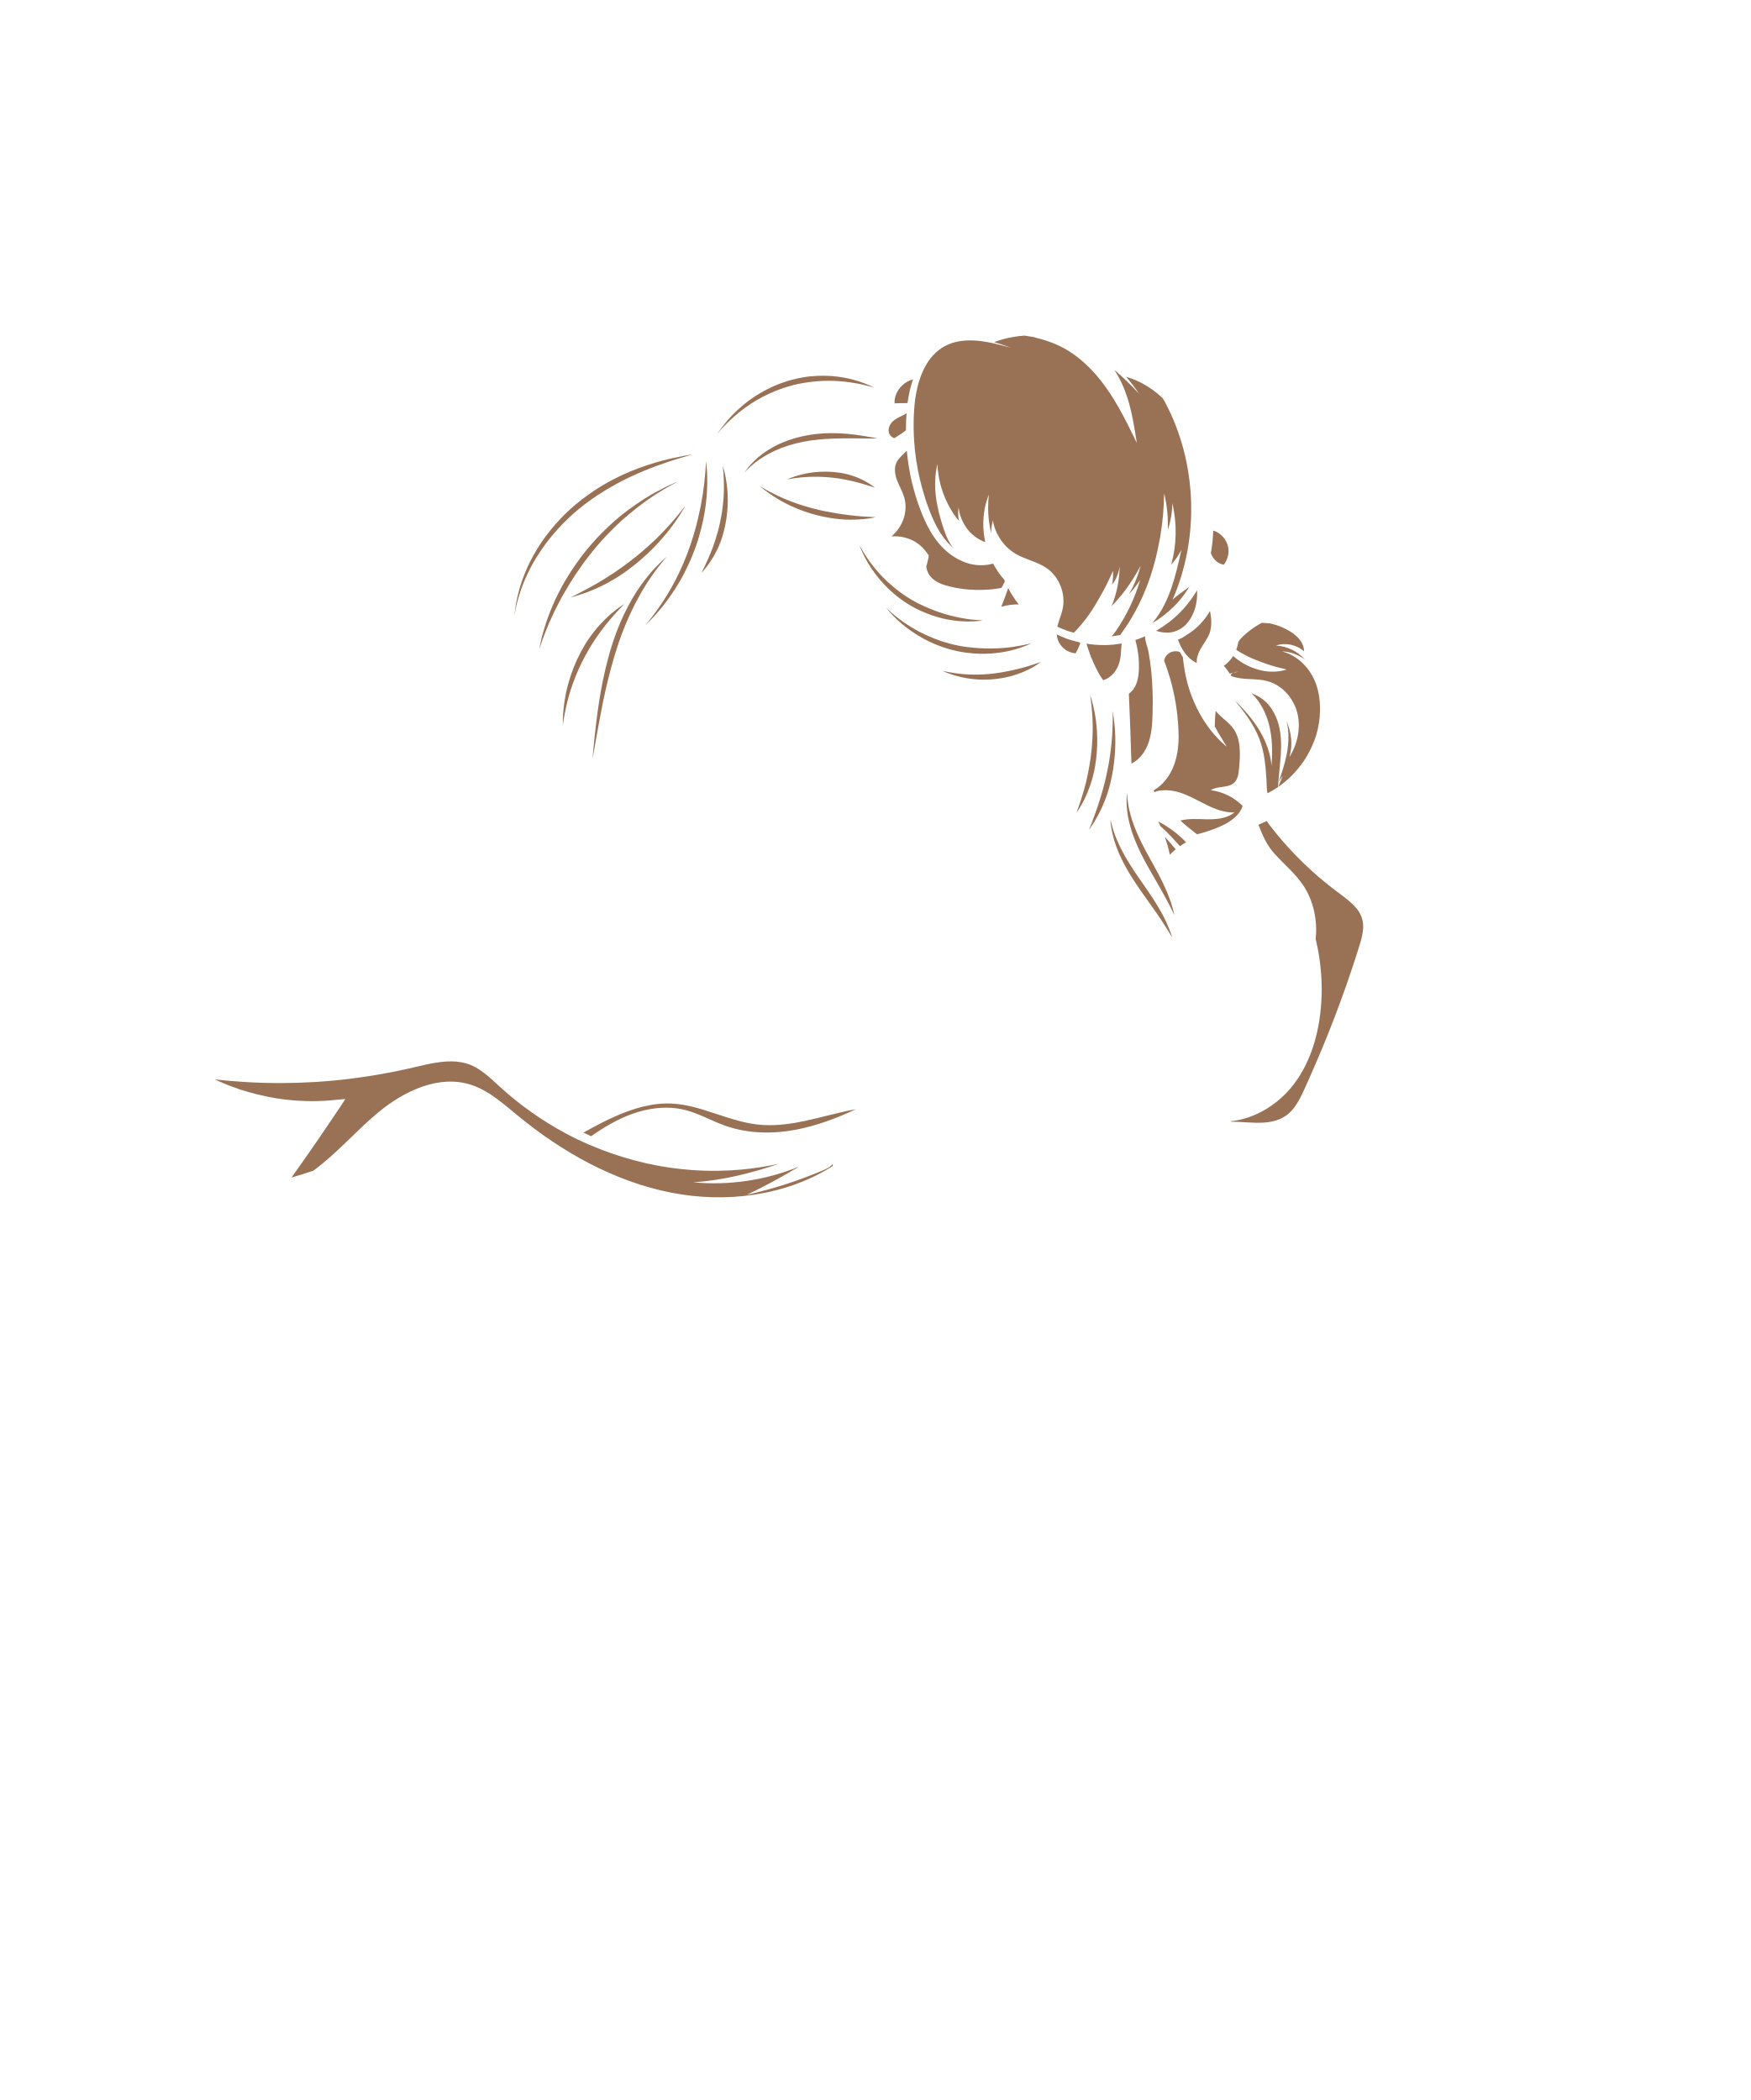
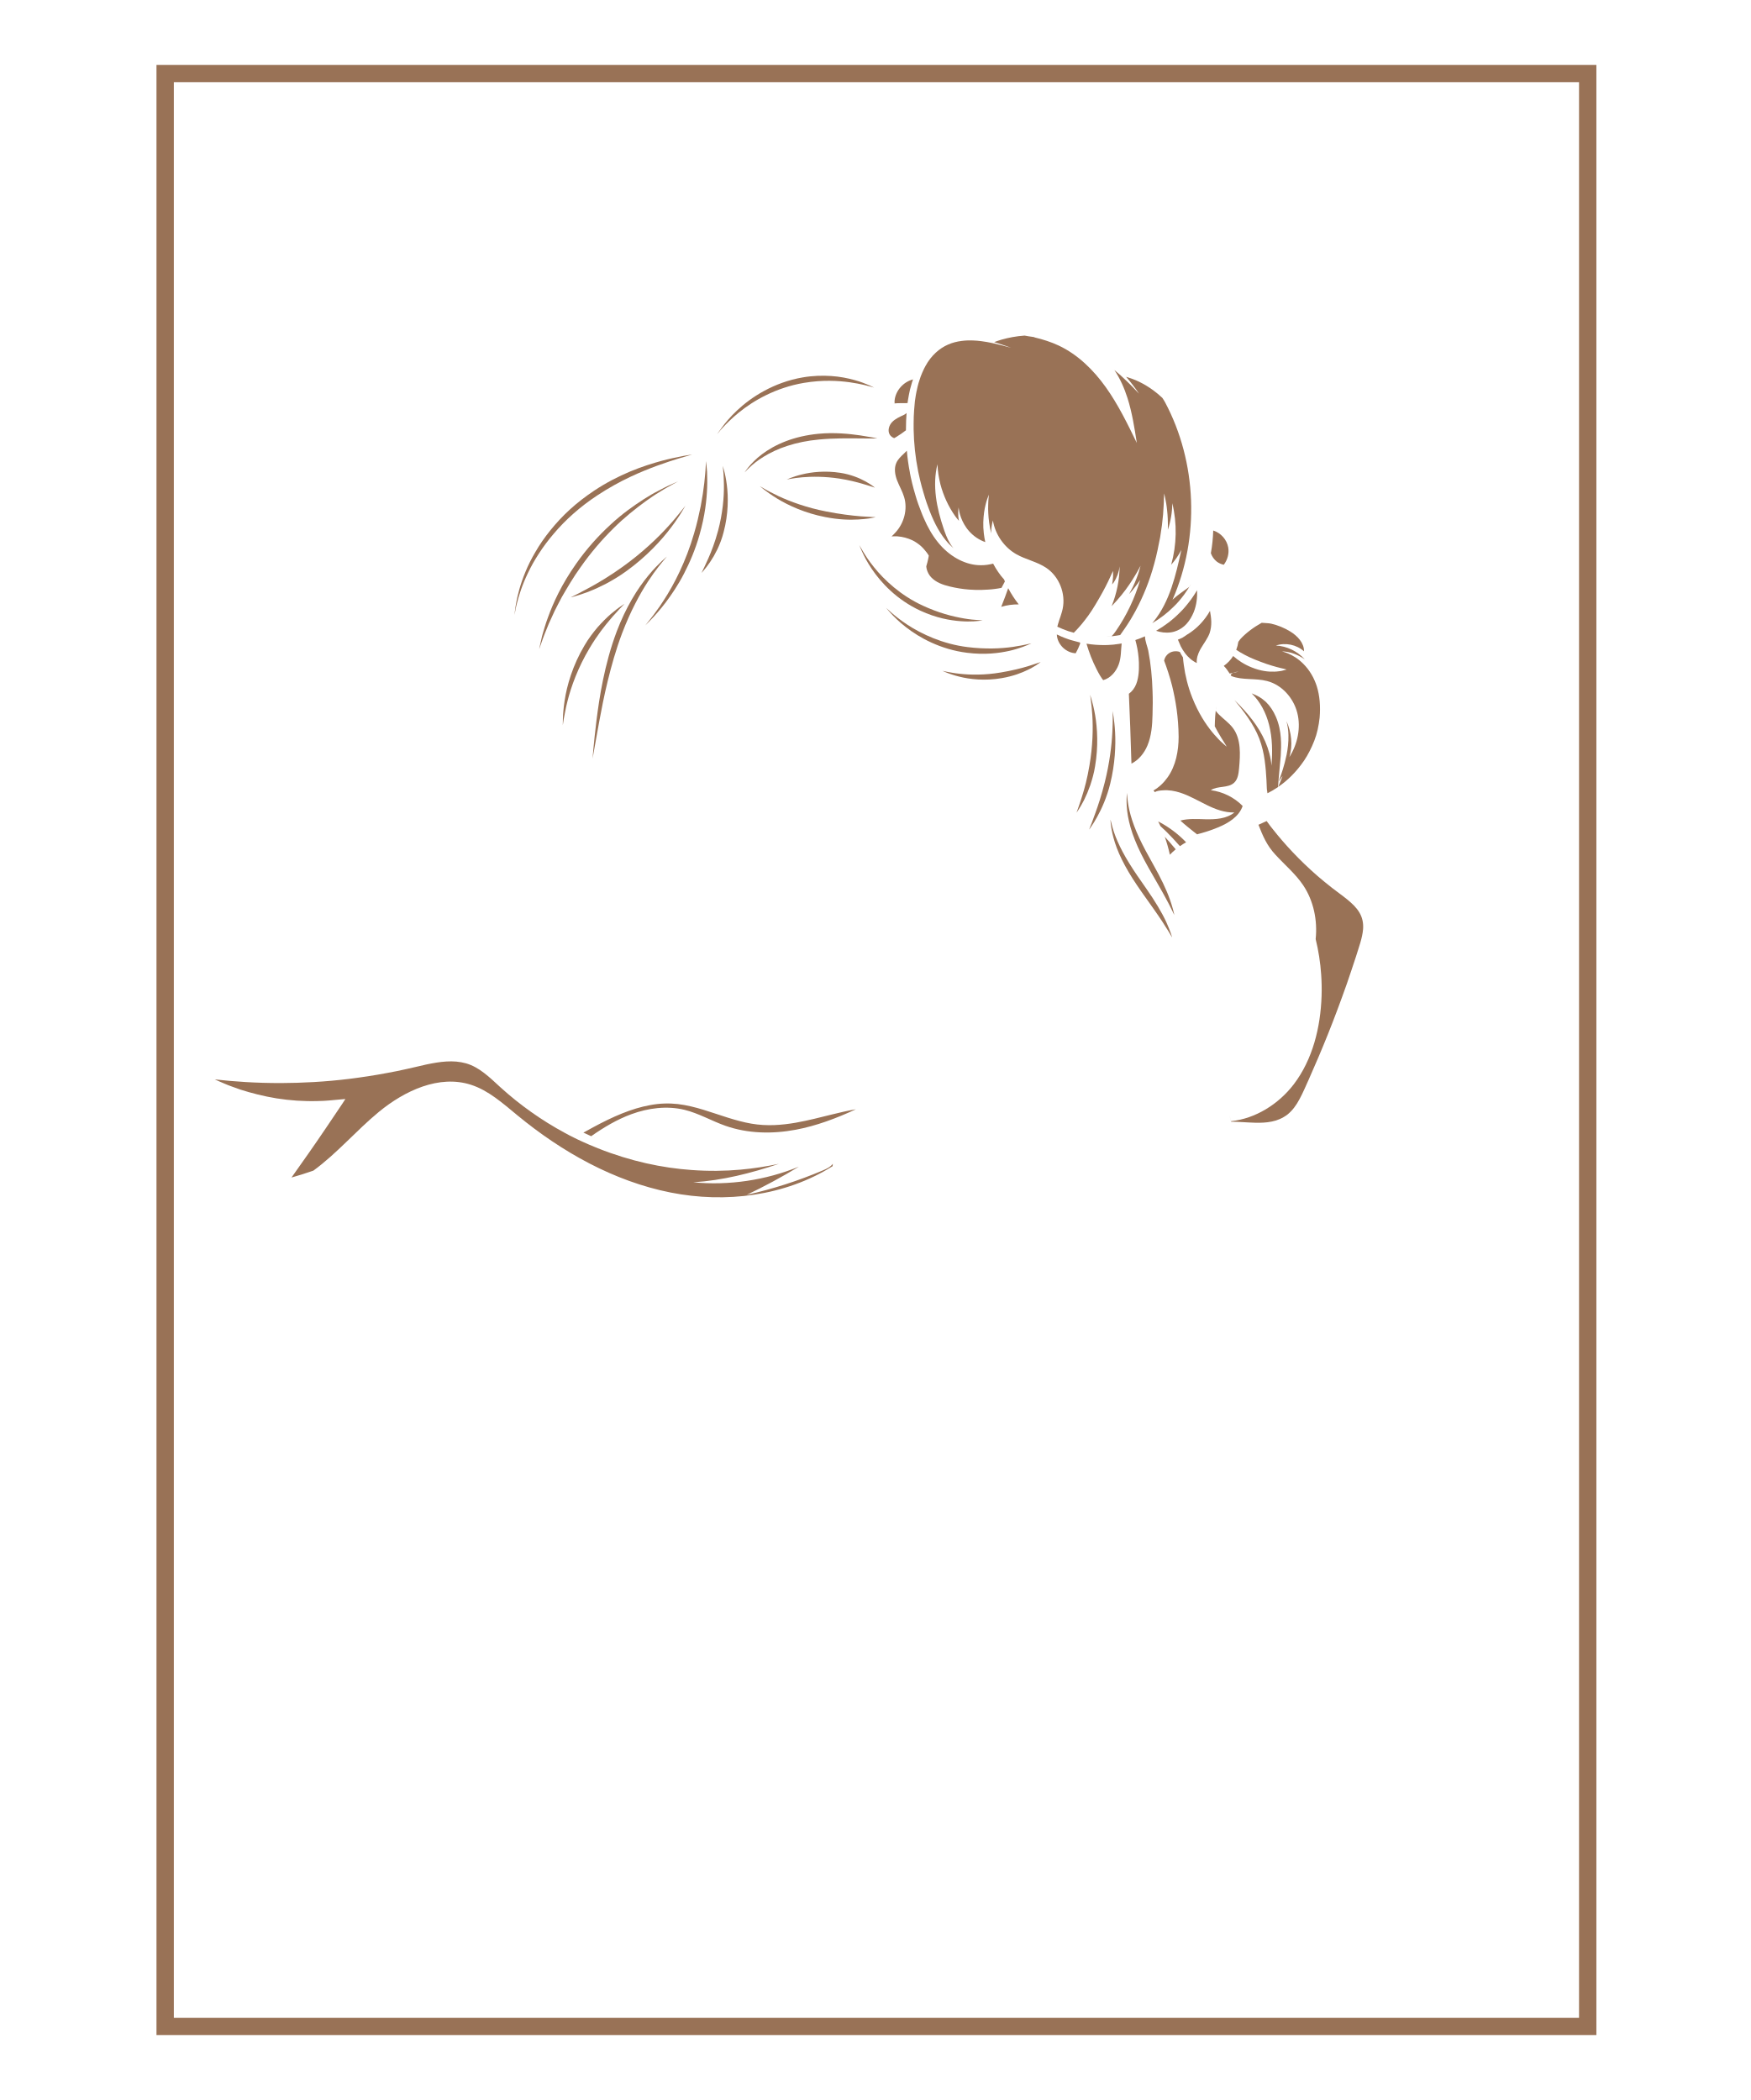
<svg xmlns="http://www.w3.org/2000/svg" version="1.1" id="Layer_1" x="0px" y="0px" viewBox="0 0 2160 2592" style="enable-background:new 0 0 2160 2592;" xml:space="preserve">
  <style type="text/css">.st2{fill:#997256;}</style>
  <g>
+     <path id="frame" class="st2" fill-rule="evenodd" d="M193.1,80.1H1969.9V2511.9H193.1Z M214.5,101.5H1948.5V2490.5H214.5Z" />
    <path class="st2" d="M1273.6,415.7c-2.7-0.4-6.1-0.8-9.3-1.5c-10,0.7-19.6,2.5-28.4,5c-3.2,0.9-6.2,2-9.2,3.1   c0.3,0.1,0.5,0.1,0.8,0.2c6.7,2,11.8,3.8,15.3,5c2.6,0.9,4.2,1.6,4.9,1.8c-0.7-0.2-2.4-0.7-5.1-1.4c-3.6-0.9-8.8-2.4-15.6-3.9   c-1-0.2-2-0.4-3.2-0.7c-3.7-0.8-7.7-1.5-12.1-2.1c-0.8-0.1-1.5-0.2-2.3-0.3c-2.3-0.3-4.8-0.5-7.3-0.6c-4.9-0.3-10.1-0.2-15.5,0.5   c-5.4,0.7-11,2-16.5,4.4c-11,4.7-21.1,13.8-27.9,26.2c-0.7,1.2-1.3,2.4-1.9,3.6c-1.5,3.1-2.9,6.3-4.2,9.7   c-1.9,5.2-3.5,10.7-4.7,16.5c0.4,0.1,0.7,0.1,0.7,0.2h-0.8c-0.9,4.4-1.7,9-2.3,13.6c-0.1,0.7-0.1,1.3-0.2,2c-0.3,3-0.6,6.1-0.8,9.2   c-0.4,5.4-0.6,10.8-0.6,16.4c0,2.5,0,5,0,7.5c0.3,16.8,2.1,34.3,5.6,51.8c0.3,1.2,0.5,2.5,0.8,3.7c1.1,5.1,2.3,10.2,3.7,15.3   c0.4,1.5,0.9,3,1.3,4.5l0.7,2.5c0.7,2.4,1.4,4.9,2.2,7.3c1.1,3.6,2.3,7.1,3.6,10.5c5.6,15.5,12.4,29.7,21.6,41c3,3.7,6.3,7,9.7,10   c-0.3-0.3-0.5-0.7-0.8-1c-4.6-5.7-7.7-12.7-10.2-19.8c-0.4-1.1-0.8-2.1-1.1-3.2c-8.7-25.6-14.3-53.4-7.7-79.7   c0.3,8.3,1.6,16.5,3.6,24.6c3.7,14.1,9.9,27.6,18.3,39.5c1.5,2.1,3,3.9,4.6,5.7c-0.8-4.1-1-7.6-0.9-10.3c0-2,0.2-3.6,0.3-4.6   c0.1-1,0.2-1.6,0.2-1.6s0.1,0.6,0.2,1.6c0.1,1,0.4,2.5,0.8,4.4c0.9,3.8,2.6,9.2,5.9,14.9c3.3,5.8,8.4,11.9,15.4,16.6   c3.2,2.1,6.8,4,10.6,5.3c-0.8-3.7-1.4-7.3-1.8-10.8c-1.2-9.6-0.6-18.4,0.3-25.5c0.6-3.6,1-6.8,1.8-9.5c0.7-2.8,1.3-5.1,2-7   c1.3-3.7,2.1-5.8,2.1-5.8s-0.2,2.2-0.5,6.1c-0.2,1.9-0.2,4.4-0.3,7.1c-0.2,2.7,0,5.9,0.1,9.4c0.3,7.3,1.4,15.9,3.6,25.2   c0-5.4,0.7-10.7,2.1-15.9c2.9,17.3,13.8,33,28.8,41.6c11.9,6.8,25.9,9.3,37.2,17c15.8,10.7,24.1,31.6,20.1,50.5   c-0.2,1-0.5,2-0.7,2.9c-0.1,0.5-0.3,1-0.4,1.4v0c-0.9,3.1-1.9,6.2-3,9.2c-0.4,1.2-0.8,2.4-1.1,3.6c-0.1,0.3-0.2,0.6-0.3,0.9   c-0.4,1.3-0.7,2.7-1.1,4c4.3,2,8.8,3.9,13.5,5.5c2.2,0.7,4.5,1.4,6.8,2c1.9-1.9,3.9-3.9,5.8-6.1c1.3-1.5,2.7-3.1,4.1-4.7   c1.4-1.7,2.8-3.4,4.2-5.3c1.3-1.7,2.6-3.4,3.9-5.2c2.9-4.1,5.9-8.6,8.6-13.2c6.4-10.6,12-20.8,15.8-28.8c1.8-4,3.5-7.3,4.4-9.6   c1-2.2,1.6-3.4,1.7-3.4c0,1.8,0.1,4.1,0,7c-0.2,2.9-0.5,6.4-1.3,10.4c0-0.2,0.1-0.4,0.1-0.7c0.7-0.8,1.4-1.6,2-2.5   c3.9-5.9,6.4-12.8,7.3-19.8c-0.2,16.8-3.6,33.5-9.9,49.1c9-9.3,16.3-18.5,21.7-26.5c2.3-3.5,4.5-6.6,6.1-9.5   c1.7-2.8,3.3-5.3,4.4-7.4c2.3-4.2,3.5-6.5,3.5-6.5s-0.7,2.6-2,7.2c-0.6,2.3-1.7,5-2.9,8.3c-1.1,3.2-2.8,6.7-4.6,10.7   c-1.4,2.8-2.9,5.7-4.6,8.8c2.8-3,5.4-6.2,7.9-9.5c2-2.6,3.9-5.2,5.7-7.9c-6.5,22.3-16.6,43.6-29.8,62.7c-1.6,2.4-3.4,4.8-5.5,6.7   c-2.3,0.2-4.6,0.4-6.8,0.5c5.8-0.2,11.6-0.9,17.5-2c1.8-2.5,3.6-5.2,5.6-8c0.9-1.3,1.8-2.6,2.7-4c0.6-0.9,1.2-1.9,1.8-2.8   c0.9-1.5,1.9-3,2.9-4.6c1-1.7,2-3.4,3-5.2c1-1.7,2-3.5,3-5.3c0.2-0.3,0.3-0.6,0.5-1c8.6-16.1,16.7-35.5,22.5-57.1   c3.2-11.3,5.3-22.5,7.3-32.7c0.8-5.2,1.6-10.2,2.2-14.8c0.5-4.7,1-9.1,1.4-13.1c0.3-4.1,0.5-7.8,0.7-11c0.3-3.3,0.2-6.1,0.3-8.3   c0.2-4.4,0.3-6.9,0.4-6.9c0.7,3.2,1.6,7.3,2.5,12.5c0.5,2.6,0.7,5.5,1.1,8.6c0.3,3.2,0.7,6.6,0.8,10.3c0.2,4.1,0.2,8.6,0.1,13.5   c3.5-10.6,5.4-21.7,5.5-32.8c6,24.9,5.5,51.4-1.4,76c4.9-5.6,9.2-11.8,12.6-18.4c-6.9,31.3-14.3,63.9-34.4,88.6   c-0.5,0.6-1.1,1.2-1.6,1.9c9.7-5.7,18.6-12.5,26.4-20.3c4.9-4.6,9.1-9.8,13.1-15.1c1.4-2,2.8-4,4.1-6c1.6-2.4,3.1-4.8,4.5-7.2   c-0.7,1.2-1.4,2.4-2.1,3.6c-7,5.2-14.5,10-20.9,16c33.7-76.9,30.2-169.6-9.2-243.6c-1-1.9-2.2-3.7-3.4-5.5   c-3.6-3.4-7.4-6.6-11.1-9.3c-5.9-4.3-11.8-7.8-17.5-10.6c-5.7-2.7-11.1-4.6-16-6.1c0,0-0.1,0-0.1,0c3.6,4.1,6.5,7.8,8.8,10.9   c2.5,3.2,4.2,5.7,5.4,7.4c0.9,1.3,1.5,2.2,1.7,2.5c-0.3-0.3-1-1-2.1-2.2c-1.4-1.5-3.5-3.8-6.3-6.6c-3.6-3.7-8.3-8.3-14.1-13.6   c-0.6-0.5-1.2-1-1.8-1.6c-2.7-2.4-5.6-4.9-8.7-7.4c0.9,0.7,1.8,1.4,2.6,2.2c7.1,10.6,12.3,22.4,16.2,34.6   c5.7,18,8.6,36.7,11.5,55.4c-11.5-23.6-23-47.4-38.3-68.8c-15.2-21.3-34.5-40.3-58.1-51.4c-9.4-4.4-19.4-7.6-29.6-10   C1276.5,416.1,1275.2,415.9,1273.6,415.7" />
    <path class="st2" d="M1019.5,1384.2c12.3-4.3,24.3-9.3,36.1-14.8c0.1-0.1,0.1-0.1,0.2-0.2c-9.1,1.6-18.9,3.8-29.3,6.4   c-13.6,3.3-28.4,7.3-44.9,10.2c-16.4,2.8-34.9,4.5-54.4,1.1c-19.4-3.3-38.7-10.8-59.1-17.1c-10.2-3.1-20.8-5.8-31.8-7.1   c-10.9-1.2-22.3-0.9-33.9,1.3c-23.2,4.1-46.6,14.5-70.3,27.3c-4.1,2.2-8.2,4.4-12.2,6.7c6,2.8,12,5.5,18,8   c-2.8-1.2-5.6-2.4-8.4-3.6c15.5-10.9,31.8-20.6,49.4-27.1c20.9-7.7,44-10.7,65.6-5.5c17.7,4.3,33.7,13.8,50.8,19.8   c27.7,9.7,57.9,10.2,86.7,4.8C994.7,1392,1007.2,1388.5,1019.5,1384.2" />
    <path class="st2" d="M1464.5,783.5c-1.5,1.1-3.1,2.2-4.8,3.2c-0.2,0.1-0.4,0.2-0.6,0.4c-1.8,0.9-3.7,1.7-5.6,2.4   c1.2,2.8,2.4,5.6,3.6,8.4c0.7,1.4,1.5,2.8,2.4,4.2c1.7,2.7,3.6,5.4,6,7.9c0.9,1,1.9,1.9,2.9,2.8c2.5,2.2,5.3,4.1,8.4,5.6v0   c-0.5-5.7,1.4-11.3,4.1-16.4c0.4-0.7,0.8-1.4,1.2-2.1c3.6-6.1,8-11.7,10.5-18.3c3.3-10.1,2.1-18.5,0.5-27.6   C1486.3,766,1476.4,776.5,1464.5,783.5" />
    <path class="st2" d="M1107.1,497.7c3.7-0.2,7-0.1,10.2-0.1c0.9,0,1.7,0,2.6-0.1c0.1-1.2,0.3-2.4,0.5-3.6c0.7-4.3,1.5-8.5,2.4-12.5   c0.1-0.5,0.2-1.1,0.4-1.6c1.3-5.4,3-10.6,4.9-15.6c-0.5,1.3-1,2.7-1.4,4.1c-11.8,2.9-21.7,13.8-22.8,26.2c-0.1,1.2-0.1,2.4,0.1,3.5   c-0.7,0.1-1.4,0.1-2.2,0.2C1103.7,497.9,1105.4,497.8,1107.1,497.7" />
    <path class="st2" d="M1501.5,693.2c2.5,1.9,5.5,3.2,8.6,3.9c4.6-6,6.8-13.9,5.5-21.4c-1.7-9.7-9.2-18-18.5-20.9   c-0.3,9.2-1.2,18.5-2.9,27.9c0,0.1,0,0.2,0,0.2C1495.6,686.9,1498.2,690.6,1501.5,693.2" />
    <path class="st2" d="M392.1,1359c2.2-0.1,4.4-0.1,6.6-0.2c1.1,0,2.2-0.1,3.3-0.2l4-0.3c4.5-0.4,9-0.8,13.4-1.2l6.8-0.6   c-1.1,1.8-2.5,3.8-3.7,5.7c-6.6,9.8-13.3,19.7-20,29.7c-14.7,21.8-29.3,42.5-42.8,61.5c8.5-2.4,17.6-5.2,27-8.5   c29.1-21.2,52.9-49.5,80.8-72.5c32-26.3,74.4-46.1,113.6-33.5c21.8,7,39.4,23,57.2,37.6c55.2,45.5,119.3,81.5,189.1,95.4   c67.8,13.5,141.4,4.4,200-32.5c0,0.4-0.1,0.8-0.1,1.2c0.1-1.4,0.2-2.8,0.4-4.2c-2.9,4-7.8,6.3-12.3,8.2c-30.4,12.9-61.9,23-94,30.2   c22-10.5,43.5-22.1,64.4-34.8c-41.1,16.8-86.2,23.5-130.3,19.3c36.1-2.3,71.2-11.2,105.6-22.8c-14.7,3.1-30.5,5.7-47.5,7.2   c-18.8,1.7-39,2-60.4,0.4c-35.7-2.5-75-10.7-115.4-26.8c-3.7-1.5-7.4-3-11.1-4.6c-4.3-1.9-8.7-3.8-13.1-5.9   c-1.7-0.8-3.4-1.6-5.1-2.5c-3.7-1.8-7.4-3.7-11-5.7c-29.4-15.8-56.2-35-79.8-56.4c-6.9-6.3-13.4-12.6-20.4-17.9   c-6.9-5.3-14.2-9.5-22.1-11.8c-4-1.1-8-1.8-12.1-2.2c-4.1-0.3-8.2-0.4-12.4-0.1c-8.3,0.5-16.5,2-24.7,3.7   c-8.2,1.8-16.3,3.9-24.4,5.6c-4,0.9-8.1,1.8-12.1,2.6c-4,0.8-8,1.5-12,2.3c-15.8,3-31.3,5.3-46.3,7.2c-30,3.7-58.2,5.1-83.9,5.2   c-31.4,0.1-59-1.9-82.2-4.5c1,0.5,2,1,3,1.4c2.9,1.3,6,2.5,9.1,3.9c6.1,2.7,12.8,4.8,19.5,7.3c13.8,4.4,28.7,8.2,44.6,10.8   C357.7,1358.3,374.6,1359.5,392.1,1359" />
    <path class="st2" d="M1227.9,726.9c2.6-0.3,5.3-0.8,7.9-1.3c1.4-2.8,2.9-5.4,4.2-7.9c-0.2-0.5-0.4-1-0.6-1.5   c-0.2-0.3-0.3-0.7-0.4-1c-2.5-2.7-5-5.8-7.4-9.4c-2.1-3-4.1-6.4-6.1-10.1c-1.2,0.3-2.4,0.6-3.6,0.8c-4.8,1-9.9,1.4-15.5,1   c-16.9-1.2-35.4-11.1-49.1-28.3c-6.9-8.5-12.6-18.6-17.4-29.7c-1-2.4-2.1-4.8-3-7.3c-1.3-3.3-2.5-6.6-3.8-10.1   c-1.3-3.7-2.5-7.4-3.6-11.3c-0.5-1.6-1-3.3-1.4-4.9c-0.2-0.8-0.4-1.6-0.7-2.4c-1.3-4.8-2.5-9.6-3.5-14.4c-0.4-1.8-0.7-3.6-1.1-5.4   c0-0.1,0-0.1,0-0.2c0-0.1,0-0.2,0-0.2c-1.8-9.1-3-18.1-3.8-27c-1.2,1.3-2.5,2.5-3.7,3.7c-3.5,3.3-7.2,6.7-9.2,11.2   c-3.1,6.8-1.7,14.9,0.9,21.8c2.7,7,6.6,13.5,8.7,20.6c4.5,15-0.1,32-10.5,43.4c-1.6,1.8-3.3,3.5-5,5.1c2.5-0.2,4.9-0.2,7.2-0.1   c6.7,0.5,12.9,2.3,18.3,4.8c1.9,0.9,3.6,1.9,5.2,3c0.4,0.3,0.9,0.6,1.3,0.9c3.2,2.2,5.9,4.7,8.1,7.3c1.2,1.3,2.2,2.6,3.2,3.9   c1,1.3,1.8,2.6,2.6,3.9c-0.1,0.6-0.2,1.2-0.3,1.8l-0.4,2.1c-0.6,3.1-1.5,6.2-2.4,9.3c0.1,1.2,0.3,2.5,0.6,3.7   c1,3.6,2.8,7.1,5.4,9.8c6,6.4,14.6,9.4,23,11.4c7.8,1.9,15.8,3.2,23.8,3.8c2.7,0.2,5.3,0.3,8,0.4c5.3,0.1,10.7,0,16.1-0.4   C1222.6,727.5,1225.3,727.3,1227.9,726.9" />
    <path class="st2" d="M1112.2,535.3c2-1.4,3.9-2.8,5.7-4.2c0-7.9,0.3-15.7,0.9-23.3c0,0.7-0.1,1.4-0.1,2c-1.1,1-2.4,1.8-3.6,2.4   c-5.1,2.4-10.4,4.7-14.3,8.8c-3.9,4.1-5.8,10.8-2.8,15.6c1.3,2,3.2,3.4,5.5,4.2c-1.6,0.9-3.2,1.9-4.8,2.7   C1103.4,541,1108,538.2,1112.2,535.3" />
    <path class="st2" d="M1373.4,795.7c-2,0.2-4,0.3-6,0.4c-1.3,0-2.5,0.1-3.8,0.1c-7.8,0.1-15.4-0.5-22.9-1.7c1.5,5,3.3,10.5,5.5,16.1   c1.9,4.9,4.2,9.9,6.8,15.1c2.6,5.2,5.5,10.5,9.3,15.1c-0.4-0.4-0.6-0.9-1-1.3c8.9-2.4,15.8-10.3,19.1-19.2   c3.2-8.7,2.7-17.2,3.7-26.1c-2.3,0.4-4.6,0.8-6.9,1c-0.2,0.1-0.3,0.1-0.5,0.2l0.2-0.2C1375.6,795.5,1374.5,795.6,1373.4,795.7" />
    <path class="st2" d="M1609.1,803.9c0.2-10.5-8.3-19.2-17.2-24.6c-7.2-4.4-15.1-7.6-23.2-9.5c-3-0.7-7.6-0.7-11.8-1.1   c-4.8,2.7-9.4,5.6-13.8,8.9c-4.5,3.4-8.8,7.1-12.6,11.3c-0.7,0.8-1.5,2-2.4,3.2c-0.5,3.4-1.4,6.8-2.6,10c6.6,4.3,14.3,8.5,23,12   c5,2.1,9.8,3.7,14.4,5.4c2.3,0.7,4.5,1.5,6.6,2.1c2.1,0.6,4.1,1.2,5.9,1.7c1.9,0.5,3.6,0.9,5.1,1.3c1.5,0.4,2.8,0.6,3.9,0.9   c2.1,0.5,3.3,0.8,3.3,0.9c-1.5,0.5-3.5,1-6,1.6c-1.2,0.3-2.6,0.4-4.2,0.6c-1.5,0.2-3.2,0.4-5,0.4c-7.2,0.3-16.8-0.7-27.9-5.2   c-9.1-3.6-16.8-8.7-22.9-14.1c-3.1,5-7.1,9-11.6,12.2c2.8,2.7,5.2,6.3,7.3,9.5l4.1-0.9c2.1-1,4.7-1.4,7-1.5l-7,1.5   c-1.3,0.6-2.3,1.5-2.9,2.6c0.3,0.5,0.7,1,1,1.4c13.5,5.3,29.6,2.3,44,6.1c18.2,4.7,32.5,20.8,37.2,39.2c4.7,18.4,0.4,38.6-9.7,54.6   c4.3-14.5,2.6-30.4-3.6-44.3c1.5,5.8,2.3,11.7,2.4,17.3c0.2,8.7-0.8,16.8-2.2,23.9c-2.9,14.1-6.7,24.5-8.7,30.1l-1.2,3.4l2.1-3.1   c1.6-2.5,2.6-3.9,2.7-3.8c-0.3,0.9-0.6,1.9-1.6,4.3l-3.7,9c10.9-7.3,22.3-18.3,31.9-32.4c4.9-7.3,9.1-15.6,12.6-24.5   c3.5-8.9,5.5-18.6,6.6-28.6c1.2-13.7,0.1-27.1-3.5-38.6c-0.8-2.4-1.6-4.7-2.6-6.9c-1.1-2.7-2.5-5.3-3.9-7.7c-3-5.1-6.4-9.4-10-13   c-6.7-6.8-13.7-10.7-18.7-12.8c-5-2.1-8.1-2.7-7.8-2.7c3.9,0.1,9.1,0.7,15.2,3c4,1.5,8.5,3.7,13,6.9c-9.1-10.1-22.2-16.5-35.7-17.1   C1586,792.8,1599.8,795.6,1609.1,803.9" />
    <path class="st2" d="M1455.8,756.2c-8.6,8.7-18.4,16.2-29.2,22.4c5.5,1.9,11.8,2.8,18.2,1.9c1.3-0.2,2.6-0.4,3.8-0.8   c0.3,0,0.5-0.1,0.7-0.2c4.4-1.3,8.4-3.6,11.8-6.5c0.4-0.4,0.8-0.7,1.2-1.1c0.6-0.6,1.3-1.2,1.9-1.9c3.8-4.2,6.7-9.3,8.8-14.4   c3.7-9.2,4.5-18.6,4.2-27.1c-2.3,3.9-4.8,7.6-7.4,11.3C1465.5,745.5,1461,751.2,1455.8,756.2" />
    <path class="st2" d="M1398.3,851.1c-1.4,1.9-3.3,3.7-5.3,5.2c0.5,11.2,1.1,25.3,1.7,41.5c0.4,11.2,0.8,23.4,1.2,36.5   c0.1,2.7,0.2,5.5,0.3,8.2c8.9-4.4,15.8-12.9,19.7-22.3c5-11.9,6-25.2,6.3-38.2c0.3-9.7,0.4-19.4,0-29c-0.5-16.8-2.1-33.6-5.3-50.1   c-0.9-4.4-4-11.8-4-17.5c-3.9,1.7-7.9,3.3-11.9,4.6c0.1,0.1,0.1,0.3,0.1,0.4c1.8,6.4,3.2,13.5,3.9,21.4c0.4,3.9,0.5,8,0.4,12.2   c0,4.2-0.4,8.7-1.3,13.2C1403.2,841.9,1401.6,846.7,1398.3,851.1" />
    <path class="st2" d="M1463.6,1039.6c-8.5-8.9-20.1-18.4-34.4-25.7c0.9,1.8,1.9,3.8,2.8,5.8c4.9,4.4,10,9.4,15.2,15   c2.9,3.1,5.8,6.3,8.8,9.7C1458.6,1042.6,1461.1,1041,1463.6,1039.6" />
    <path class="st2" d="M1424.6,977.1c0.2,0.2,0.4,0.5,0.5,0.7c2.1-1.7,6.3-2.1,9.9-2.3c7.2-0.6,14.6,0.7,21.4,2.9   c11.4,3.7,21.8,9.9,32.5,15.1c10.7,5.3,22.3,9.7,34.3,9.3c-9.7,7.9-23.3,8.7-35.8,8.4c-10.3-0.3-21.1-1-30.9,1.6   c2.6,2.4,5.3,4.7,8.2,7.1c5.4,4.4,10.7,8.7,15.8,12.5c-1.2-0.9-2.3-1.7-3.5-2.6c8.8-2.2,17.5-5,25.9-8.5   c12.8-5.3,26-13.2,30.5-26.5c-10.5-10.7-24.6-17.6-39.3-19.5c8.5-5.7,21.3-2.2,28.8-9.2c4.7-4.4,5.5-11.5,6.1-17.9   c1.5-16.9,2.6-35.6-7.3-49.2c-4.8-6.6-11.6-11.2-17.4-16.9c-1.3-1.3-2.8-2.9-4.1-4.7c0.2-2,0.5-3.9,0.9-5.9   c-1.6,8.2-1.9,16.6-2.1,25c1.2,2.3,2.5,4.6,3.6,6.6c1.7,2.9,3.2,5.5,4.6,7.8c1.4,2.3,2.7,4.2,3.6,5.8c1.9,3,2.9,4.8,2.9,4.9   c-2.1-1.7-4.6-4-7.8-6.9c-1.6-1.5-3.1-3.3-4.9-5.2c-1.8-1.9-3.7-4-5.6-6.4c-7.7-9.5-16.6-22.9-24.1-41.8   c-5.5-13.8-8.8-27.7-10.5-40.4c-0.5-3.3-0.8-6.5-1.1-9.6c-1.5-2.2-2.7-4.4-3.8-6.6c-5.2-1.9-11.6-0.7-15.5,3.3   c-2.2,2.2-3.4,4.8-3.9,7.4c3.5,9.3,6.9,19.6,9.8,30.9c4.5,18.3,7.9,39.2,8.1,63.1c0,8.8-0.9,17.6-3,26.2c-2.1,8.5-5.6,16.9-10.7,24   c-4.6,6.5-10.5,12.2-17.4,16.1C1423.9,976.1,1424.2,976.6,1424.6,977.1" />
    <path class="st2" d="M1257.1,746c-5.1-6.5-9.5-13.3-13-20c-2.3,6.7-5.2,14.4-8.6,23C1242.5,746.9,1249.8,745.9,1257.1,746" />
    <path class="st2" d="M1327.4,806.3c2.2-3.9,4-7.9,5.5-11.9c-0.1-0.5-0.2-1-0.2-1.4c-0.8-0.2-1.6-0.4-2.4-0.6   c-2.9-0.7-5.7-1.5-8.5-2.3c-1-0.3-1.9-0.6-2.9-0.9c-0.6-0.2-1.2-0.4-1.7-0.6c-2.6-0.9-5.2-1.9-7.7-3c-1.8-0.8-3.6-1.6-5.4-2.5   c0,0.7,0.1,1.5,0.2,2.2C1305.9,796.7,1316.3,805.9,1327.4,806.3" />
    <path class="st2" d="M1673.2,1180.8c3.5-11.4,7.9-22.9,8.8-33.9c0.6-7.6-0.9-14.5-4.6-20.7c-3.7-6.2-9.3-11.4-15.3-16.3   c-5.9-4.8-12.4-9.3-18.5-14.1c-6.1-4.8-12-9.6-17.7-14.5c-22.5-19.6-40.9-39.6-55-57.5c-2.2-2.7-4.3-5.4-6.2-8.1   c-0.6-0.8-1.2-1.5-1.7-2.3c-0.1,0-0.1,0.1-0.2,0.1c-3.1,1.4-6.4,2.9-9.9,4.5c5.5,14.1,10.4,25.6,20.9,36.9   c11.5,12.6,24.9,23.7,34.4,37.9c12.8,19.2,17.7,43.2,15.3,66.3c3.5,14.3,5.8,29,6.8,43.8c0.6,8.8,0.8,17.7,0.5,26.5   c-1.3,38.7-11,78.3-34.3,108.9c-18.8,24.6-47.4,42.5-77.6,45.6c-0.7-2.8-1.4-5.7-2.1-8.7c0.8,3.2,1.5,6.3,2.3,9.3h0.5   c8.5,0,18.6,1,30.1,1.3c6.3,0.1,12.9-0.1,19.7-1.5c6.8-1.3,13.5-4.2,19.5-8.8c5.9-4.8,10.7-11.3,14.7-18.9   c4.1-7.5,7.6-15.9,11.5-24.5c7.7-17.3,15.6-35.8,23.5-55.5c7.9-19.7,15.7-40.6,23.4-62.4   C1665.7,1203.3,1669.5,1192.2,1673.2,1180.8" />
    <path class="st2" d="M1437.3,1032.8c2.3,6.5,4.5,13.9,6.3,22.2c2.3-2.5,4.8-4.7,7.2-6.7C1446.3,1042.9,1441.8,1037.7,1437.3,1032.8   " />
    <path class="st2" d="M1545.6,888.9c-6.7-8.9-14.3-17-22.3-24.8c5.2,6.3,10.8,13.2,16.4,21.3c5.7,8.3,10.7,17.1,14.2,26.2   c3.5,9.1,5.5,18.3,6.7,27c1.2,8.7,1.8,16.9,2.2,24.5c0.2,5.8,0.5,11.2,0.7,16.3c-0.1-1.9-0.1-3.8-0.2-5.8c0,0.1,0,0.1,0,0.2   c0.2,1.7,0.5,3.5,0.7,5.3c3.8-1.9,7.9-4.2,12.1-7c0.3-0.2,0.7-0.4,1-0.7v0l0.7-10c0.4-6,1.6-15.5,2.6-28.6   c0.4-6.5,0.7-13.9,0.1-22.1c-0.6-8.2-2.2-17-6.1-26c-3.1-7.2-7.3-13.5-12.4-18.4c-2.6-2.4-5.4-4.5-8.3-6.2c-2.9-1.7-6-3-9.2-4.3   c10.7,10.3,17.8,24.2,21.5,38.8c4.2,16.4,4.3,33.6,3,50.5C1567.3,924.5,1558,905.2,1545.6,888.9" />
    <path class="st2" d="M1189.9,763.4c-7-1.2-15.1-2.9-23.9-5.5c-8.7-2.6-18-6.1-27.3-10.4c-27.4-12.6-47.8-31.9-60.3-47.5   c-6.3-7.8-10.7-14.7-13.6-19.6c-1.5-2.4-2.5-4.3-3.3-5.6c-0.7-1.3-1.1-2-1.1-2s0.3,0.7,0.8,2.1c0.6,1.4,1.4,3.5,2.6,6   c2.3,5.2,6.1,12.6,11.8,21.1c5.7,8.5,13.4,18.1,23.5,27.3c10,9.2,22.4,17.9,36.7,24.5c19.5,9,36.4,11.9,49.2,12.9   c12.9,1,21.9-0.1,27.5-0.9c0.2,0-2-0.2-5.9-0.5C1202.6,765.1,1196.9,764.6,1189.9,763.4" />
    <path class="st2" d="M1194,798.7c-30.9-3.8-57.1-16.3-74.3-27.6c-8.7-5.7-15.2-11-19.6-14.8c-2.2-1.9-3.9-3.5-5-4.5   c-1.1-1-1.7-1.6-1.7-1.6s0.5,0.6,1.5,1.8c1,1.2,2.4,2.9,4.5,5.1c4,4.3,10,10.4,18.4,16.9c8.3,6.5,18.9,13.4,31.7,19.2   c12.7,5.8,27.6,10.5,43.7,12.5c21.9,2.8,39.5,0.5,52.5-2.4c13-3,21.6-6.8,27-9.2c0.2-0.1-2,0.4-6,1.3c-4,0.8-9.9,2.1-17.1,3.1   c-7.2,1-15.9,1.8-25.3,1.9C1214.7,800.5,1204.5,800,1194,798.7" />
    <path class="st2" d="M1269.8,821.9c-9,2.8-21.4,5.9-34.7,8.1c-19.6,3.4-37.9,3.1-51,1.6c-3.3-0.4-6.3-0.7-8.8-1.2   c-2.6-0.4-4.9-0.8-6.7-1.2c-3.7-0.8-5.7-1.2-5.7-1.2s1.9,0.8,5.4,2.3c1.7,0.8,3.9,1.4,6.5,2.3c2.5,0.9,5.5,1.7,8.7,2.5   c13.1,3.4,32.1,5.5,52.7,1.9c14-2.4,24.6-6.5,32.3-10.3c3.9-1.8,7-3.8,9.6-5.3c2.5-1.7,4.5-3.1,6.1-4.2c0.1-0.1-1.3,0.4-3.8,1.2   C1278,819.3,1274.3,820.4,1269.8,821.9" />
    <path class="st2" d="M1347.2,1015.7c-1.4,3.3-2.4,6.1-3.2,8.2c0,0.1,1-1.2,2.7-3.9c1.9-2.6,4.3-6.6,7.1-11.6   c5.6-10,12.2-24.6,16.2-41.2c6-24.3,6.9-47.2,6-63.4c-0.4-8.1-1.3-14.7-1.9-19.2c-0.7-4.5-1.1-7-1.1-7s0,2.5,0.1,7   c0,4.5,0,11.1-0.5,19.1c-0.8,16.1-3.4,38.1-9.3,61.7c-4,16.1-8.2,28.5-11.6,38C1350,1008.3,1348.4,1012.3,1347.2,1015.7" />
    <path class="st2" d="M1375.7,1039.8c2.7,8.5,6.9,18.4,12.6,28.8c5.6,10.4,12.7,21.3,20.4,32.3c10.6,15,19,26.6,25.1,35.9   c6.1,9.2,10,15.9,12.5,20.2c0.1,0.1-0.4-1.7-1.5-5c-1.2-3.3-3-8.1-5.6-13.8c-5.2-11.5-14.2-26.4-24.7-41.4c-7.7-11-15-21.4-21-31.2   c-6.1-9.8-10.9-19-14.4-27c-3.5-8-5.7-14.8-6.9-19.6c-0.7-2.4-1.1-4.3-1.4-5.5c-0.3-1.3-0.5-1.9-0.5-1.9s0.1,0.7,0.1,2   c0.1,1.3,0.2,3.2,0.6,5.7C1371.6,1024.1,1373,1031.2,1375.7,1039.8" />
    <path class="st2" d="M1448.2,1125.8c-0.1-0.5-0.2-1-0.3-1.5c-0.2-0.6-0.4-1.3-0.5-2c-0.1-0.5-0.3-1.1-0.5-1.7   c-0.1-0.5-0.2-0.9-0.4-1.4c-0.7-2.6-1.7-5.6-2.9-9c-4.1-11.8-11.5-27.2-20.4-42.9c-6.5-11.6-12.5-22.5-17.3-32.8   c-4.8-10.3-8.4-19.9-10.7-28.2c-2.3-8.3-3.4-15.2-3.9-20.1c-0.3-2.4-0.4-4.3-0.5-5.6c-0.1-1.3-0.1-2-0.1-2s-0.1,0.7-0.2,2   c-0.1,1.3-0.3,3.2-0.3,5.7c-0.1,4.9,0.1,12.1,1.6,20.8c1.5,8.7,4.3,19,8.7,29.8c4.3,10.9,10.1,22.3,16.6,33.9   c8.9,15.8,16.2,28,21.3,37.6c2.9,5.3,5.2,9.8,7,13.5c0.4,0.9,0.9,1.8,1.3,2.6c0.9,1.8,1.7,3.5,2.3,4.8c0,0.1-0.2-1-0.6-3.2   C1448.3,1126,1448.3,1125.9,1448.2,1125.8" />
    <path class="st2" d="M1035.7,590.7c12,1.9,21.3,4.3,28.5,6.4c3.6,1,6.6,2,9.2,2.8c2.5,0.9,4.6,1.5,6.2,2c0.1,0-0.9-0.8-2.8-2.2   c-1.9-1.4-4.9-3.3-8.6-5.4c-7.5-4.2-18.7-8.8-31.3-10.7c-18.5-2.9-35.6-1-47.4,2c-5.9,1.4-10.6,3-13.7,4.2c-3.1,1.3-4.9,2-4.9,2   s1.9-0.3,5.2-0.9c3.3-0.6,8.1-1.3,14-1.8C1001.7,588.1,1018.1,588,1035.7,590.7" />
    <path class="st2" d="M950.9,607.5c-2.8-1.5-5.3-2.7-7.2-3.9c-3.9-2.2-6.1-3.5-6.1-3.5s2,1.6,5.5,4.4c1.8,1.4,4.1,3,6.7,4.9   c2.6,1.9,5.8,3.8,9.2,6c13.9,8.5,34.7,18.1,59.3,22.8c16.7,3.3,30.2,3.6,40.5,3c5.1-0.2,9.5-0.8,13.1-1.2c3.6-0.6,6.5-1.1,8.7-1.6   c0.2,0-1.6-0.2-4.8-0.3c-3.2-0.1-7.8-0.4-13.5-0.8c-11.3-0.9-26.6-2.8-42.8-6c-23.7-4.6-44.5-12.2-59-19   C957,610.5,953.7,609,950.9,607.5" />
    <path class="st2" d="M1335.3,982.7c-1.4,4.8-2.9,8.8-4,12.2c-1.2,3.3-2.2,6.1-2.9,8.2c-0.1,0.1,0.9-1.3,2.6-3.9   c1.8-2.6,4-6.6,6.7-11.7c1.3-2.6,2.5-5.4,3.9-8.5c1.3-3.1,2.5-6.4,3.8-9.9c2.3-7.1,4.6-14.9,5.9-23.3c4.2-24.4,2.8-47.1,0.1-63   c-1.4-8-3-14.3-4.2-18.6c-1.3-4.3-2-6.7-2-6.7s0.3,2.5,0.9,6.9c0.6,4.4,1.3,10.8,1.8,18.7c1,15.8,0.6,37.7-3.5,61.4   C1341.7,960.8,1338.3,973.3,1335.3,982.7" />
    <path class="st2" d="M809.8,754.4c-2.8,3.8-5.1,7.1-7.2,9.6c-4.1,5.1-6.4,8-6.4,8s2.6-2.6,7.2-7.3c2.4-2.3,5-5.4,8.1-8.9   c3.2-3.5,6.4-7.7,10.1-12.4c7.1-9.5,15.2-21.3,22.4-35.3c7.3-14,14.1-30.1,19.1-47.7c6.9-24,9-43.8,9.5-58.9   c0.2-3.8,0.1-7.3,0.1-10.5c-0.1-3.2-0.1-6.2-0.2-8.8c-0.4-5.4-0.8-9.6-1.2-13c0-0.2-0.2,2.3-0.5,7c-0.2,2.3-0.2,5.2-0.6,8.5   c-0.3,3.3-0.7,7.1-1.1,11.2c-0.6,4.1-1.2,8.7-1.8,13.5c-0.8,4.8-1.7,9.9-2.6,15.2c-2.2,10.6-4.7,22.1-8.2,33.7   c-9.9,34.3-24.8,63.4-37.7,83C815.6,746.2,812.7,750.7,809.8,754.4" />
    <path class="st2" d="M637.9,744.6c2.3-9.2,6.3-22.3,13.6-37.4c3.6-7.6,8-15.6,13.4-23.8c5.3-8.3,11.6-16.7,18.7-25   c14.2-16.8,32.3-33,53.4-46.9c28.8-19,54.3-29.4,73.9-36.7c10.7-3.9,19.7-6.8,27.2-9.1c6.4-1.9,11.7-3.4,15.8-4.6   c0.3-0.1-3.2,0.4-9.7,1.5c-1.1,0.2-2.2,0.4-3.5,0.7l-0.4,0.1c-6.2,1.2-14.2,2.8-23.5,5.3c-11.4,3.1-24.9,7.3-39.3,13.3   c-14.3,6-29.6,13.8-44.3,23.6c-10.8,7.2-20.8,14.9-29.9,23.2c-9.1,8.3-17.1,17-24.2,25.8c-7.1,8.8-13.2,17.6-18.2,26.3   c-5.1,8.6-9.3,17-12.5,24.9c-6.6,15.8-9.8,29.3-11.5,38.6c-0.9,4.7-1.3,8.3-1.6,10.8c-0.3,2.5-0.4,3.8-0.4,3.8s0.3-1.3,0.7-3.7   C636,752.8,636.6,749.2,637.9,744.6" />
    <path class="st2" d="M1061.5,537.4c-13.2-1.9-31.7-3.9-51.6-2c-14.5,1.4-28.3,4.6-40.2,9.2c-11.9,4.5-21.9,10.4-29.6,16.2   c-7.7,5.8-13,11.6-16.4,15.7c-1.7,2-2.9,3.8-3.7,4.9c-0.8,1.1-1.2,1.7-1.2,1.7s0.5-0.5,1.5-1.5c1-1,2.3-2.6,4.3-4.3   c3.8-3.7,9.6-8.6,17.6-13.5c7.9-4.9,17.9-9.8,29.5-13.5c11.6-3.8,24.8-6.5,38.9-7.8c19.2-1.8,34.6-1.4,46.5-1.4   c11.9,0.1,20.2,0.2,25.5,0.1c0.2,0-1.8-0.4-5.5-1.2C1073.5,539.4,1068.1,538.4,1061.5,537.4" />
    <path class="st2" d="M891.7,528c4.4-4.8,11-11.5,20-18.8c9-7.3,20.3-15,33.9-21.6c13.5-6.6,29.2-12.1,46.3-15   c23.3-3.9,42.2-2.7,56.4-0.8c14.3,2,24.1,4.8,30.3,6.6c0.2,0.1-2-1-6.1-2.9c-4.2-1.7-10.4-4.4-18.4-6.5c-8-2.2-17.7-4.2-28.5-4.9   c-10.8-0.7-22.8-0.4-34.9,1.7c-17.8,3-34.1,9.2-47.8,16.7c-13.7,7.4-24.9,16.1-33.5,24.2c-8.6,8.1-14.6,15.5-18.5,20.8   c-2,2.6-3.4,4.7-4.4,6.1c-1,1.4-1.5,2.2-1.5,2.2s0.6-0.7,1.7-2C887.8,532.3,889.4,530.4,891.7,528" />
    <path class="st2" d="M865.7,707.1c-0.1,0.1,1-1,2.9-3.3c2-2.2,4.5-5.6,7.5-9.9c1.5-2.2,2.9-4.7,4.6-7.3c1.5-2.7,3-5.6,4.6-8.7   c2.9-6.3,5.7-13.3,7.6-21c6-22.3,5.9-43.5,4-58.3c-0.5-3.7-1-7.1-1.6-10c-0.6-2.9-1.1-5.4-1.7-7.4c-1.1-4-1.7-6.2-1.7-6.2   s0.2,2.3,0.6,6.4c0.3,2.1,0.4,4.6,0.5,7.5c0.2,2.9,0.2,6.2,0.3,9.9c0.2,14.7-1.5,34.8-7.2,56.2c-3.9,14.5-8.3,25.7-12,34.1   c-1.8,4.2-3.6,7.7-4.9,10.7C867.7,702.8,866.5,705.2,865.7,707.1" />
    <path class="st2" d="M835.9,640.1c2.2-3.3,4.1-6.1,5.5-8.5c2.8-4.8,4.4-7.4,4.4-7.4s-1.9,2.4-5.3,6.7c-1.7,2.2-3.9,4.7-6.4,7.8   c-2.4,3-5.4,6.3-8.7,10c-13.1,14.6-32.6,33.3-56.7,50.6c-16.4,11.8-30.2,19.9-41,25.8c-2.7,1.5-5.2,2.8-7.5,4   c-2.3,1.2-4.5,2.3-6.4,3.4c-3.9,1.9-7.1,3.5-9.5,4.8c-0.2,0.1,1.9-0.4,5.6-1.5c1.9-0.6,4.2-1.2,6.8-2.1c2.6-0.9,5.6-2,8.9-3.1   c3.2-1.3,6.8-2.8,10.5-4.4c3.7-1.7,7.6-3.6,11.7-5.7c8-4.3,16.7-9.4,25-15.5c24.7-17.7,43.5-38.2,55.4-54.1   C831.1,647,833.8,643.4,835.9,640.1" />
    <path class="st2" d="M697.5,877.8c0.6-3.6,1.6-7.6,2.7-12.1c4.4-17.8,13-41.7,27.2-65.5c9.6-16.2,18.9-27.9,26.4-36.6   c1.8-2.2,3.6-4.2,5.3-6c1.7-1.8,3.1-3.5,4.5-5c2.9-2.9,5.2-5.3,6.9-7.2c0.1-0.1-1.5,0.9-4.5,3c-1.5,1-3.4,2.3-5.4,3.9   c-2,1.7-4.3,3.5-6.9,5.6c-2.5,2.1-5,4.6-7.8,7.3c-2.7,2.7-5.5,5.7-8.4,8.9c-5.5,6.6-11.3,14-16.2,22.5   c-14.7,24.6-21.9,50-24.6,68.4c-0.6,4.6-1.3,8.8-1.5,12.5c-0.3,3.7-0.6,6.8-0.6,9.5c-0.1,5.2-0.1,8.1-0.1,8.1s0.4-2.8,1.2-8   C696.1,884.5,696.8,881.4,697.5,877.8" />
    <path class="st2" d="M811.8,606.1c-5.3,2.6-11,6.1-17.3,10c-12.4,8-27,18.2-41.4,31.7c-14.5,13.3-29.2,29.5-42.3,48.2   c-17.9,25.5-28.2,48.2-34.6,66c-1.7,4.4-3,8.6-4.2,12.5c-1.1,3.9-2.3,7.4-3.1,10.6c-1.5,6.5-2.7,11.8-3.6,15.9c0,0.3,1.1-2.7,3-8.2   c1-2.7,2.1-6.2,3.7-10.1c1.6-3.9,3.4-8.3,5.3-13.1c2.1-4.8,4.6-9.9,7.1-15.5c2.7-5.5,5.8-11.2,8.9-17.2   c6.8-11.7,14.2-24.5,23.1-36.8c12.8-18.3,26.8-34.4,40.6-48c13.7-13.7,27.5-24.4,39.3-33.1c6-4.2,11.4-8.1,16.4-11   c5-3.1,9.2-5.8,12.9-7.7c7.2-4,11.2-6.2,11.2-6.2s-4.2,1.8-11.7,5.2C821.4,601,817,603.4,811.8,606.1" />
    <path class="st2" d="M822.9,687c0.2-0.2-2.1,1.8-6.3,5.6c-4,3.9-10,9.7-16.5,17.7c-6.5,7.9-13.7,17.8-20.4,29.5   c-6.7,11.6-13.1,24.9-18.5,39.1c-7.9,20.9-13.2,41.5-17.1,60.3c-3.9,18.8-6.3,36-8.1,50.4c-1.8,14.4-2.9,26.1-3.7,34.1   c-0.7,8.1-1.1,12.6-1.1,12.6s3.2-17.7,8.3-46.1c2.6-14.2,5.9-31.1,10.4-49.6c4.5-18.5,10.1-38.7,17.8-59.1   c10.6-27.8,22-48.5,31.8-63.6C809.4,702.7,817.7,693.1,822.9,687" />
  </g>
</svg>
